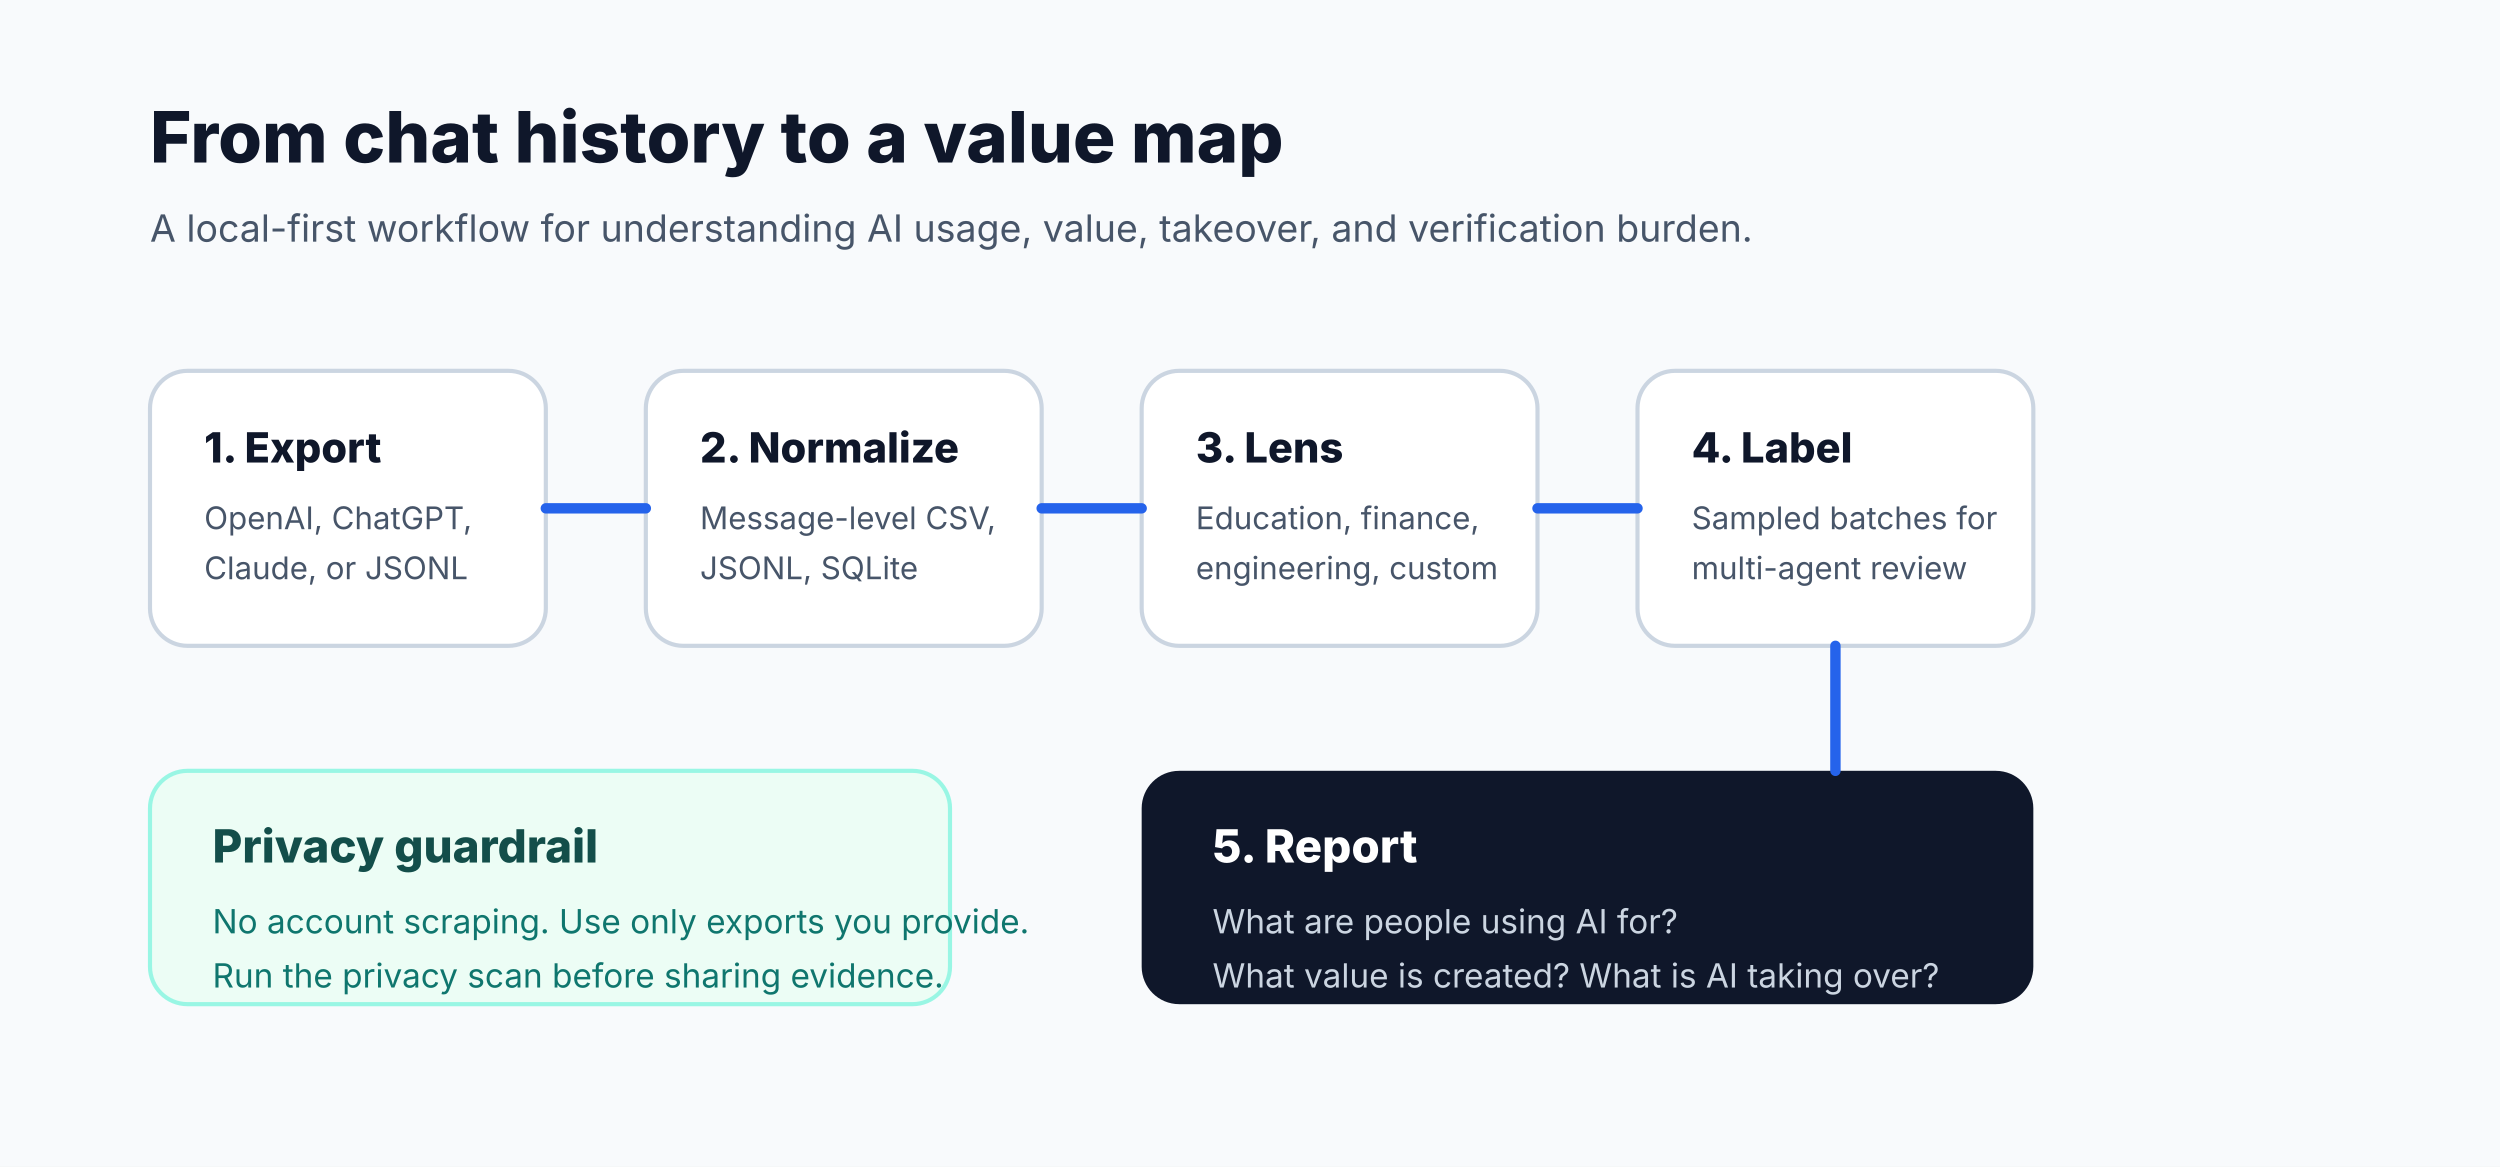
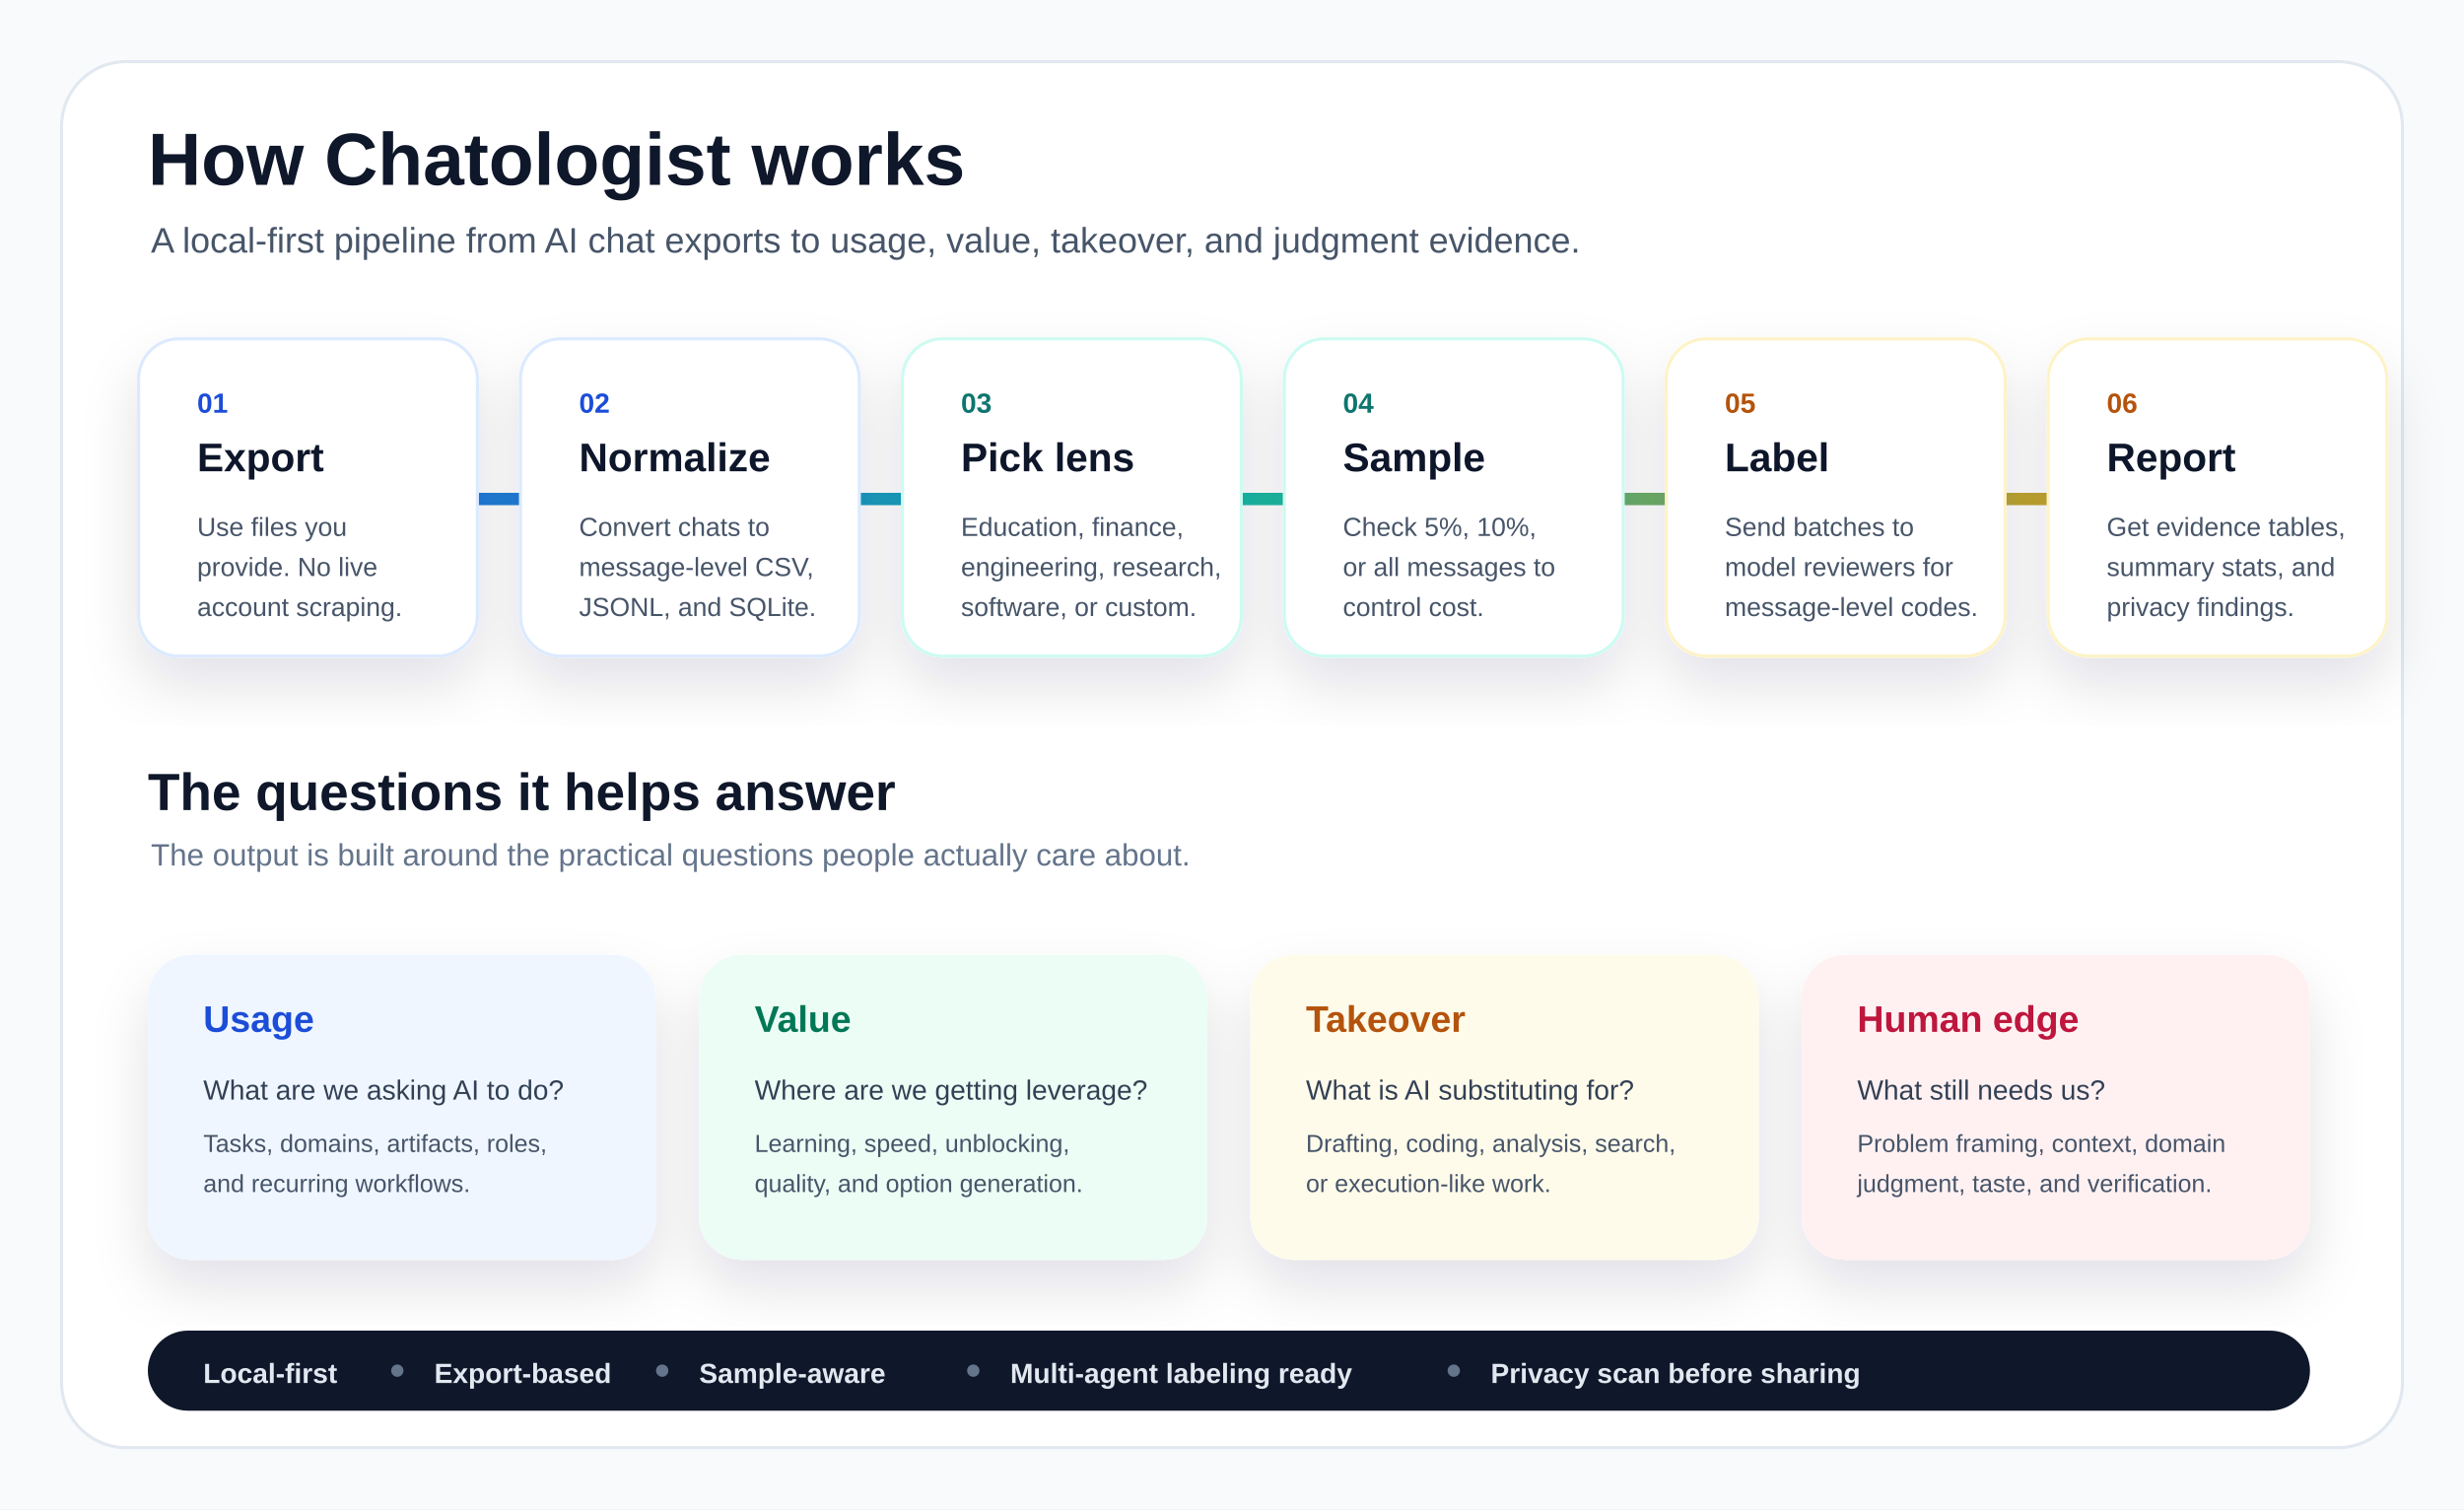
- <svg xmlns="http://www.w3.org/2000/svg" width="1200" height="560" viewBox="0 0 1200 560" fill="none" role="img" aria-labelledby="title desc">
-   <rect width="1200" height="560" fill="#F8FAFC" />
-   <text x="72" y="78" fill="#0F172A" font-family="Inter, Arial, sans-serif" font-size="34" font-weight="800">From chat history to a value map</text>
-   <text x="72" y="116" fill="#475569" font-family="Inter, Arial, sans-serif" font-size="18">A local-first workflow for understanding AI usage, value, takeover, and verification burden.</text>
-   <g font-family="Inter, Arial, sans-serif">
-     <rect x="72" y="178" width="190" height="132" rx="18" fill="#FFFFFF" stroke="#CBD5E1" stroke-width="2" />
-     <text x="98" y="222" fill="#0F172A" font-size="20" font-weight="800">1. Export</text>
-     <text x="98" y="254" fill="#475569" font-size="15">OpenAI, ChatGPT,</text>
-     <text x="98" y="278" fill="#475569" font-size="15">Claude, or JSONL</text>
-     <rect x="310" y="178" width="190" height="132" rx="18" fill="#FFFFFF" stroke="#CBD5E1" stroke-width="2" />
-     <text x="336" y="222" fill="#0F172A" font-size="20" font-weight="800">2. Normalize</text>
-     <text x="336" y="254" fill="#475569" font-size="15">Message-level CSV,</text>
-     <text x="336" y="278" fill="#475569" font-size="15">JSONL, SQLite</text>
-     <rect x="548" y="178" width="190" height="132" rx="18" fill="#FFFFFF" stroke="#CBD5E1" stroke-width="2" />
-     <text x="574" y="222" fill="#0F172A" font-size="20" font-weight="800">3. Lens</text>
-     <text x="574" y="254" fill="#475569" font-size="15">Education, finance,</text>
-     <text x="574" y="278" fill="#475569" font-size="15">engineering, custom</text>
-     <rect x="786" y="178" width="190" height="132" rx="18" fill="#FFFFFF" stroke="#CBD5E1" stroke-width="2" />
-     <text x="812" y="222" fill="#0F172A" font-size="20" font-weight="800">4. Label</text>
-     <text x="812" y="254" fill="#475569" font-size="15">Sampled batches for</text>
-     <text x="812" y="278" fill="#475569" font-size="15">multi-agent review</text>
-     <rect x="548" y="370" width="428" height="112" rx="18" fill="#0F172A" />
-     <text x="582" y="414" fill="#FFFFFF" font-size="22" font-weight="800">5. Report</text>
-     <text x="582" y="448" fill="#CBD5E1" font-size="16">What are people using AI for?</text>
-     <text x="582" y="474" fill="#CBD5E1" font-size="16">What value is created? What is AI taking over?</text>
-     <path d="M262 244 H310" stroke="#2563EB" stroke-width="5" stroke-linecap="round" />
-     <path d="M500 244 H548" stroke="#2563EB" stroke-width="5" stroke-linecap="round" />
-     <path d="M738 244 H786" stroke="#2563EB" stroke-width="5" stroke-linecap="round" />
-     <path d="M881 310 V370" stroke="#2563EB" stroke-width="5" stroke-linecap="round" />
-     <rect x="72" y="370" width="384" height="112" rx="18" fill="#ECFDF5" stroke="#99F6E4" stroke-width="2" />
-     <text x="102" y="414" fill="#134E4A" font-size="22" font-weight="800">Privacy guardrail</text>
-     <text x="102" y="448" fill="#0F766E" font-size="16">No account scraping. Use only exports you provide.</text>
-     <text x="102" y="474" fill="#0F766E" font-size="16">Run the privacy scan before sharing evidence.</text>
+ <svg xmlns="http://www.w3.org/2000/svg" width="1600" height="980" viewBox="0 0 1600 980" fill="none" role="img" aria-labelledby="title desc">
+   <defs>
+     <filter id="cardShadow" x="-12%" y="-18%" width="124%" height="140%" color-interpolation-filters="sRGB">
+       <feDropShadow dx="0" dy="18" stdDeviation="18" flood-color="#0F172A" flood-opacity="0.12" />
+     </filter>
+     <linearGradient id="line" x1="120" y1="0" x2="1480" y2="0" gradientUnits="userSpaceOnUse">
+       <stop offset="0" stop-color="#2563EB" />
+       <stop offset="0.5" stop-color="#14B8A6" />
+       <stop offset="1" stop-color="#F59E0B" />
+     </linearGradient>
+   </defs>
+   <rect width="1600" height="980" fill="#F8FAFC" />
+   <rect x="40" y="40" width="1520" height="900" rx="42" fill="#FFFFFF" stroke="#E2E8F0" stroke-width="2" />
+   <g font-family="-apple-system, BlinkMacSystemFont, 'Segoe UI', Arial, sans-serif" letter-spacing="0">
+     <text x="96" y="120" fill="#0F172A" font-size="48" font-weight="900">How Chatologist works</text>
+     <text x="98" y="164" fill="#475569" font-size="23">A local-first pipeline from AI chat exports to usage, value, takeover, and judgment evidence.</text>
+     <path d="M174 324 H1416" stroke="url(#line)" stroke-width="8" stroke-linecap="round" />
+     <circle cx="174" cy="324" r="17" fill="#2563EB" />
+     <circle cx="422" cy="324" r="17" fill="#2563EB" />
+     <circle cx="670" cy="324" r="17" fill="#14B8A6" />
+     <circle cx="918" cy="324" r="17" fill="#14B8A6" />
+     <circle cx="1166" cy="324" r="17" fill="#F59E0B" />
+     <circle cx="1414" cy="324" r="17" fill="#F59E0B" />
+     <g filter="url(#cardShadow)">
+       <rect x="90" y="220" width="220" height="206" rx="26" fill="#FFFFFF" stroke="#DBEAFE" stroke-width="2" />
+       <text x="128" y="268" fill="#1D4ED8" font-size="18" font-weight="850">01</text>
+       <text x="128" y="306" fill="#0F172A" font-size="26" font-weight="900">Export</text>
+       <text x="128" y="348" fill="#475569" font-size="17">Use files you</text>
+       <text x="128" y="374" fill="#475569" font-size="17">provide. No live</text>
+       <text x="128" y="400" fill="#475569" font-size="17">account scraping.</text>
+       <rect x="338" y="220" width="220" height="206" rx="26" fill="#FFFFFF" stroke="#DBEAFE" stroke-width="2" />
+       <text x="376" y="268" fill="#1D4ED8" font-size="18" font-weight="850">02</text>
+       <text x="376" y="306" fill="#0F172A" font-size="26" font-weight="900">Normalize</text>
+       <text x="376" y="348" fill="#475569" font-size="17">Convert chats to</text>
+       <text x="376" y="374" fill="#475569" font-size="17">message-level CSV,</text>
+       <text x="376" y="400" fill="#475569" font-size="17">JSONL, and SQLite.</text>
+       <rect x="586" y="220" width="220" height="206" rx="26" fill="#FFFFFF" stroke="#CCFBF1" stroke-width="2" />
+       <text x="624" y="268" fill="#0F766E" font-size="18" font-weight="850">03</text>
+       <text x="624" y="306" fill="#0F172A" font-size="26" font-weight="900">Pick lens</text>
+       <text x="624" y="348" fill="#475569" font-size="17">Education, finance,</text>
+       <text x="624" y="374" fill="#475569" font-size="17">engineering, research,</text>
+       <text x="624" y="400" fill="#475569" font-size="17">software, or custom.</text>
+       <rect x="834" y="220" width="220" height="206" rx="26" fill="#FFFFFF" stroke="#CCFBF1" stroke-width="2" />
+       <text x="872" y="268" fill="#0F766E" font-size="18" font-weight="850">04</text>
+       <text x="872" y="306" fill="#0F172A" font-size="26" font-weight="900">Sample</text>
+       <text x="872" y="348" fill="#475569" font-size="17">Check 5%, 10%,</text>
+       <text x="872" y="374" fill="#475569" font-size="17">or all messages to</text>
+       <text x="872" y="400" fill="#475569" font-size="17">control cost.</text>
+       <rect x="1082" y="220" width="220" height="206" rx="26" fill="#FFFFFF" stroke="#FEF3C7" stroke-width="2" />
+       <text x="1120" y="268" fill="#B45309" font-size="18" font-weight="850">05</text>
+       <text x="1120" y="306" fill="#0F172A" font-size="26" font-weight="900">Label</text>
+       <text x="1120" y="348" fill="#475569" font-size="17">Send batches to</text>
+       <text x="1120" y="374" fill="#475569" font-size="17">model reviewers for</text>
+       <text x="1120" y="400" fill="#475569" font-size="17">message-level codes.</text>
+       <rect x="1330" y="220" width="220" height="206" rx="26" fill="#FFFFFF" stroke="#FEF3C7" stroke-width="2" />
+       <text x="1368" y="268" fill="#B45309" font-size="18" font-weight="850">06</text>
+       <text x="1368" y="306" fill="#0F172A" font-size="26" font-weight="900">Report</text>
+       <text x="1368" y="348" fill="#475569" font-size="17">Get evidence tables,</text>
+       <text x="1368" y="374" fill="#475569" font-size="17">summary stats, and</text>
+       <text x="1368" y="400" fill="#475569" font-size="17">privacy findings.</text>
+     </g>
+     <text x="96" y="526" fill="#0F172A" font-size="34" font-weight="900">The questions it helps answer</text>
+     <text x="98" y="562" fill="#64748B" font-size="20">The output is built around the practical questions people actually care about.</text>
+     <g filter="url(#cardShadow)">
+       <rect x="96" y="620" width="330" height="198" rx="28" fill="#EFF6FF" />
+       <text x="132" y="670" fill="#1D4ED8" font-size="24" font-weight="900">Usage</text>
+       <text x="132" y="714" fill="#334155" font-size="18">What are we asking AI to do?</text>
+       <text x="132" y="748" fill="#475569" font-size="16">Tasks, domains, artifacts, roles,</text>
+       <text x="132" y="774" fill="#475569" font-size="16">and recurring workflows.</text>
+       <rect x="454" y="620" width="330" height="198" rx="28" fill="#ECFDF5" />
+       <text x="490" y="670" fill="#047857" font-size="24" font-weight="900">Value</text>
+       <text x="490" y="714" fill="#334155" font-size="18">Where are we getting leverage?</text>
+       <text x="490" y="748" fill="#475569" font-size="16">Learning, speed, unblocking,</text>
+       <text x="490" y="774" fill="#475569" font-size="16">quality, and option generation.</text>
+       <rect x="812" y="620" width="330" height="198" rx="28" fill="#FFFBEB" />
+       <text x="848" y="670" fill="#B45309" font-size="24" font-weight="900">Takeover</text>
+       <text x="848" y="714" fill="#334155" font-size="18">What is AI substituting for?</text>
+       <text x="848" y="748" fill="#475569" font-size="16">Drafting, coding, analysis, search,</text>
+       <text x="848" y="774" fill="#475569" font-size="16">or execution-like work.</text>
+       <rect x="1170" y="620" width="330" height="198" rx="28" fill="#FFF1F2" />
+       <text x="1206" y="670" fill="#BE123C" font-size="24" font-weight="900">Human edge</text>
+       <text x="1206" y="714" fill="#334155" font-size="18">What still needs us?</text>
+       <text x="1206" y="748" fill="#475569" font-size="16">Problem framing, context, domain</text>
+       <text x="1206" y="774" fill="#475569" font-size="16">judgment, taste, and verification.</text>
+     </g>
+     <rect x="96" y="864" width="1404" height="52" rx="26" fill="#0F172A" />
+     <text x="132" y="898" fill="#E2E8F0" font-size="18" font-weight="750">Local-first</text>
+     <circle cx="258" cy="890" r="4" fill="#64748B" />
+     <text x="282" y="898" fill="#E2E8F0" font-size="18" font-weight="750">Export-based</text>
+     <circle cx="430" cy="890" r="4" fill="#64748B" />
+     <text x="454" y="898" fill="#E2E8F0" font-size="18" font-weight="750">Sample-aware</text>
+     <circle cx="632" cy="890" r="4" fill="#64748B" />
+     <text x="656" y="898" fill="#E2E8F0" font-size="18" font-weight="750">Multi-agent labeling ready</text>
+     <circle cx="944" cy="890" r="4" fill="#64748B" />
+     <text x="968" y="898" fill="#E2E8F0" font-size="18" font-weight="750">Privacy scan before sharing</text>
  </g>
</svg>
